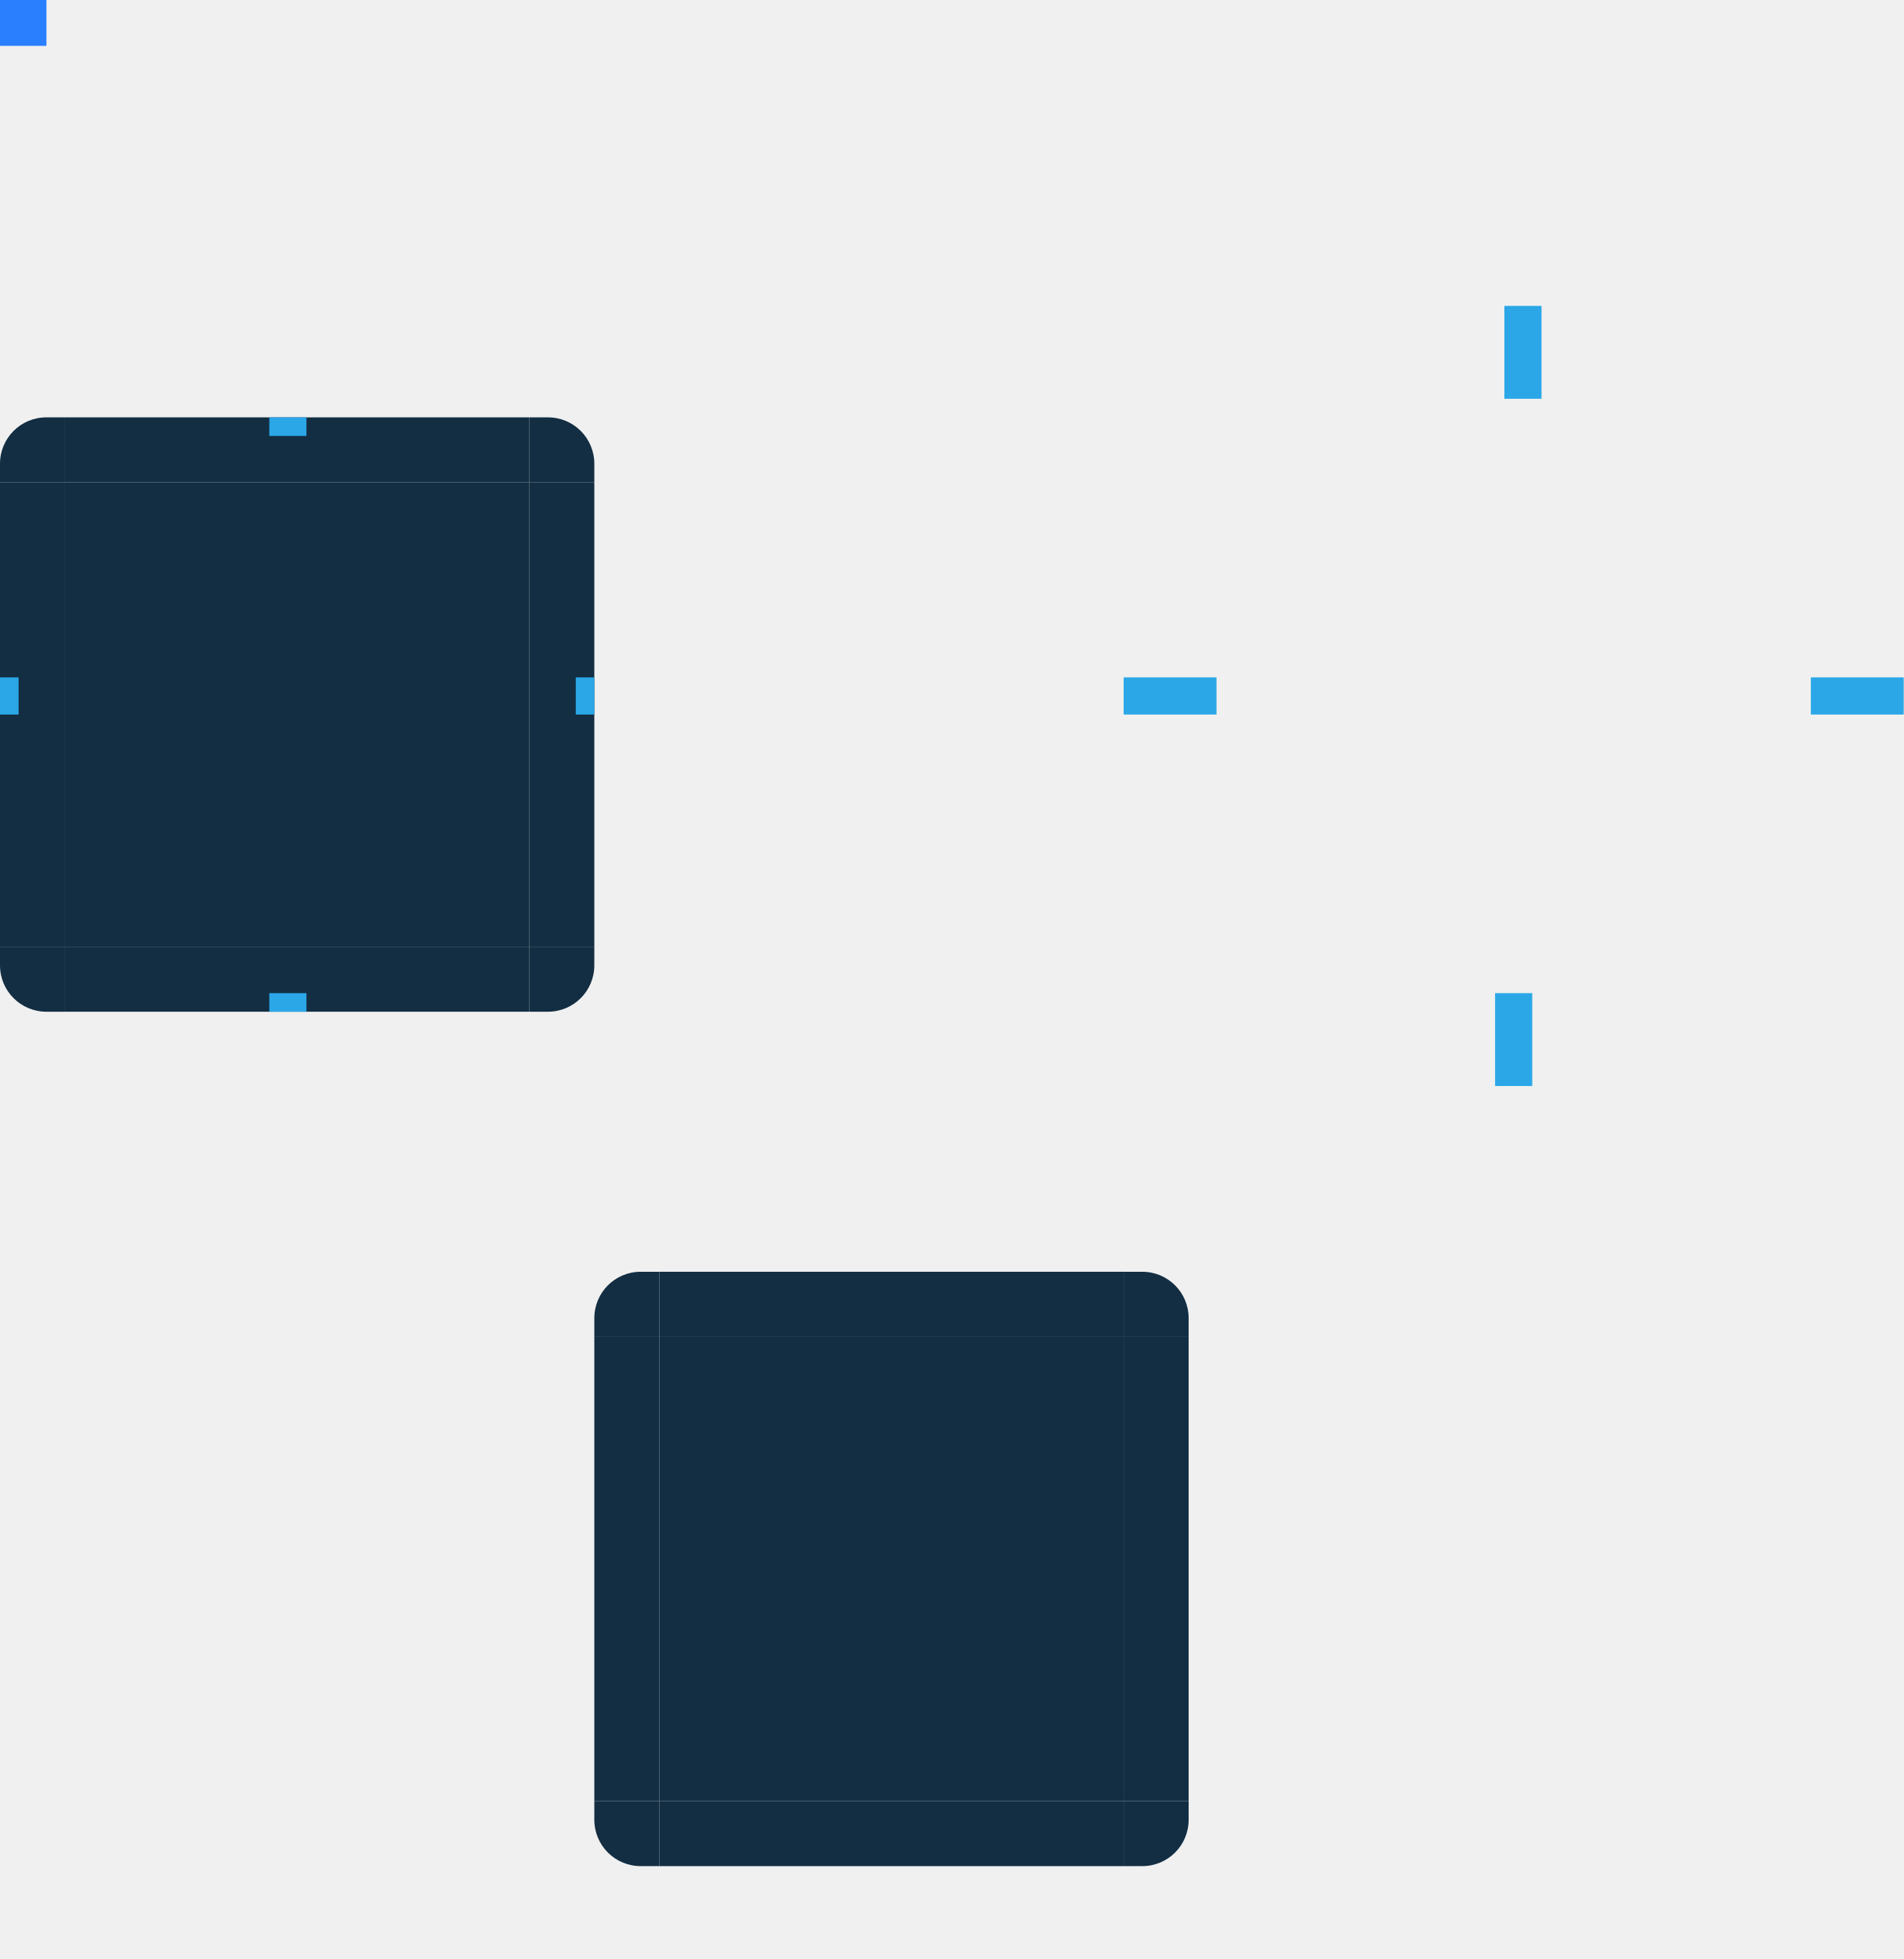
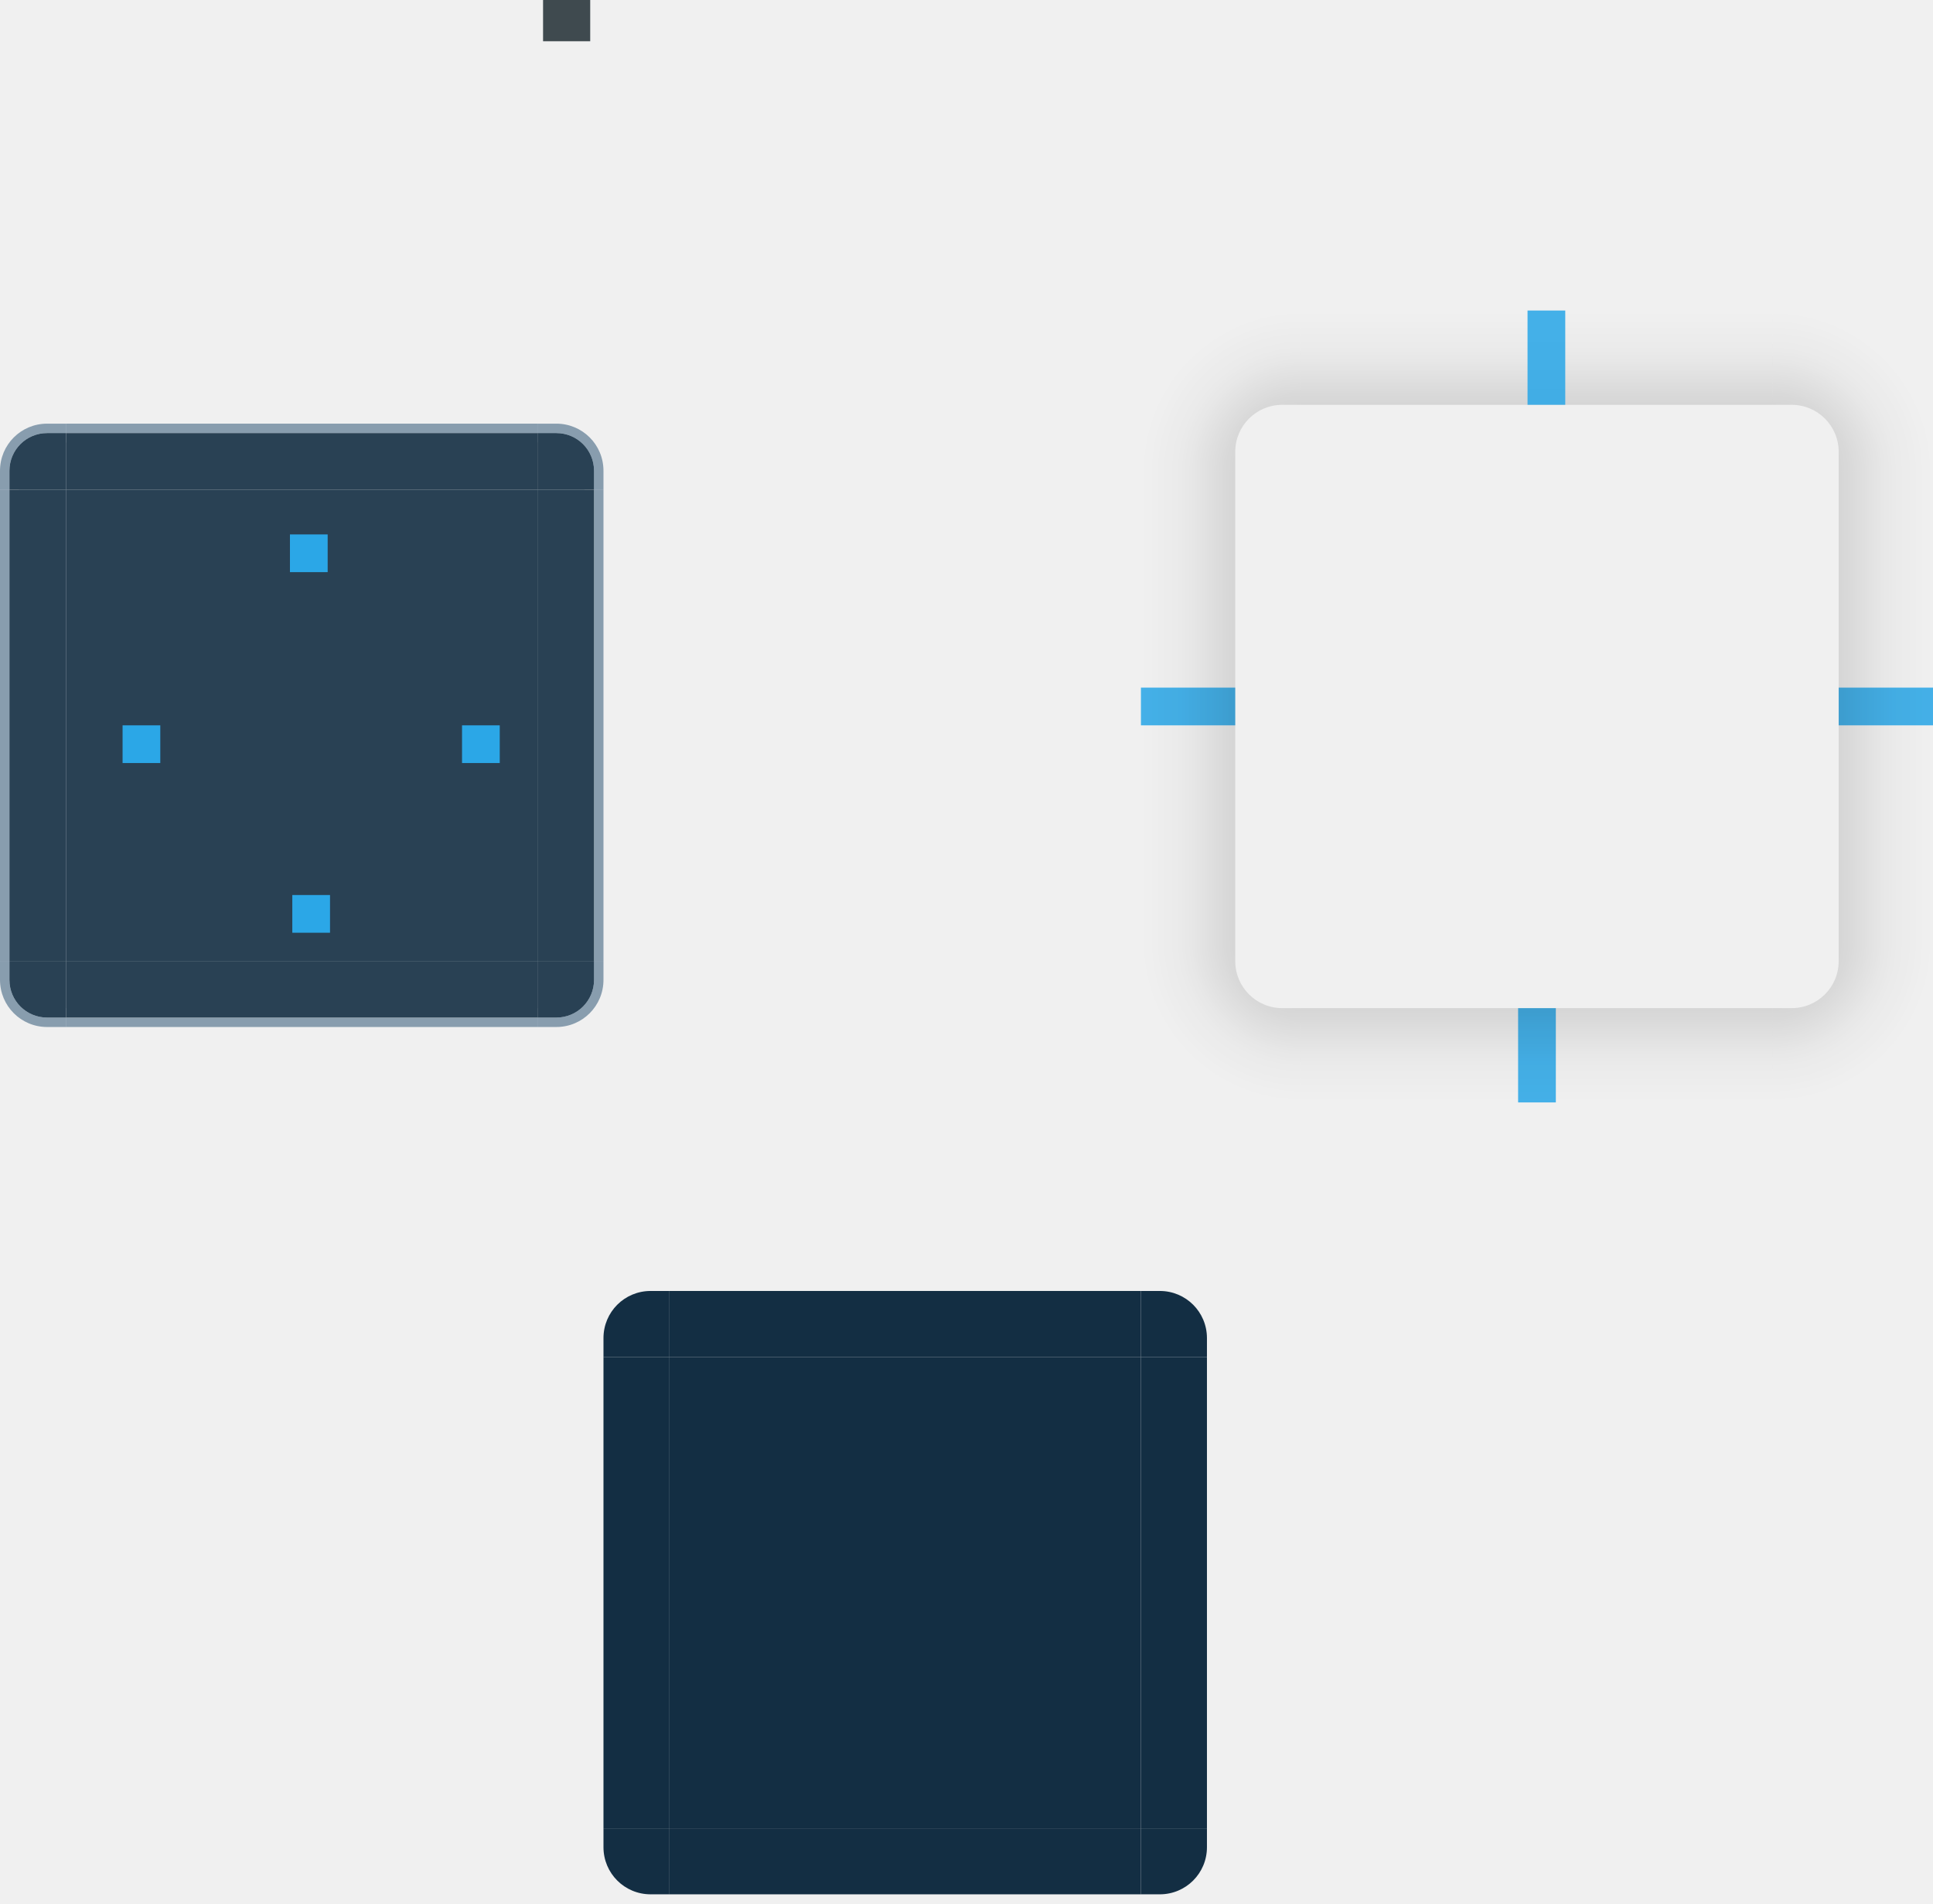
- <svg xmlns="http://www.w3.org/2000/svg" xmlns:xlink="http://www.w3.org/1999/xlink" id="svg3642" width="205" height="210.939" version="1">
-   <defs id="defs3644">
-     <radialGradient id="radialGradient4263" cx="984" cy="905.362" r="8.5" fx="984" fy="905.362" gradientTransform="matrix(-2.000009,-4.2453419e-5,4.2452431e-5,-1.999963,2288.971,2117.732)" gradientUnits="userSpaceOnUse" xlink:href="#linearGradient4465" />
-     <linearGradient id="linearGradient4465">
-       <stop id="stop4467" style="stop-color:#000000;stop-opacity:0.51" offset="0" />
-       <stop id="stop4469" style="stop-color:#000000;stop-opacity:0;" offset="1" />
+ <svg xmlns="http://www.w3.org/2000/svg" xmlns:xlink="http://www.w3.org/1999/xlink" width="54.24mm" height="53.43mm" viewBox="0 0 205 201.939" version="1.1" id="svg1520">
+   <defs id="defs1514">
+     <radialGradient xlink:href="#linearGradient3989" id="radialGradient4275" gradientUnits="userSpaceOnUse" gradientTransform="matrix(-7.0429993e-6,-2,2.000002,-7.0430078e-6,-1328.732,2724.328)" cx="984" cy="905.362" fx="984" fy="905.362" r="8.5" />
+     <linearGradient id="linearGradient3989">
+       <stop style="stop-color:#000000;stop-opacity:0.784;" offset="0" id="stop3991" />
+       <stop id="stop3997" offset="0.5" style="stop-color:#000000;stop-opacity:0.294;" />
+       <stop style="stop-color:#000000;stop-opacity:0.078;" offset="0.75" id="stop3999" />
+       <stop style="stop-color:#000000;stop-opacity:0;" offset="1" id="stop3993" />
    </linearGradient>
-     <linearGradient id="linearGradient4259" x1="83.6" x2="83.6" y1="-969.362" y2="-952.362" gradientTransform="matrix(0.7142857,0,0,1,-317.7143,1250.362)" gradientUnits="userSpaceOnUse" xlink:href="#linearGradient4465" />
-     <radialGradient id="radialGradient3382" cx="984" cy="905.362" r="8.5" fx="984" fy="905.362" gradientTransform="matrix(-1.8927835e-5,1.999998,-1.999974,-1.8927605e-5,2181.719,-1660.981)" gradientUnits="userSpaceOnUse" xlink:href="#linearGradient4465" />
-     <linearGradient id="linearGradient4452" x1="-260" x2="-260" y1="281" y2="298" gradientUnits="userSpaceOnUse" xlink:href="#linearGradient4465" />
-     <radialGradient id="radialGradient4255" cx="982.909" cy="906.453" r="8.5" fx="982.909" fy="906.453" gradientTransform="matrix(2.000016,1.4152386e-5,-1.4152136e-5,1.99998,-1594.821,-1555.902)" gradientUnits="userSpaceOnUse" xlink:href="#linearGradient4465" />
-     <radialGradient id="radialGradient4275" cx="984" cy="905.362" r="8.5" fx="984" fy="905.362" gradientTransform="matrix(-9.4993794e-7,-2.000001,1.99998,-9.4992883e-7,-1489.705,2225.001)" gradientUnits="userSpaceOnUse" xlink:href="#linearGradient4465" />
-     <linearGradient id="linearGradient4385" x1="83.6" x2="83.6" y1="-969.362" y2="-952.362" gradientTransform="matrix(0.7142857,0,0,1,-317.7143,1250.362)" gradientUnits="userSpaceOnUse" xlink:href="#linearGradient4465" />
-     <linearGradient id="linearGradient4387" x1="83.6" x2="83.6" y1="-969.362" y2="-952.362" gradientTransform="matrix(0.7142857,0,0,1,-317.7143,1250.362)" gradientUnits="userSpaceOnUse" xlink:href="#linearGradient4465" />
+     <linearGradient xlink:href="#linearGradient3989" id="linearGradient4271" gradientUnits="userSpaceOnUse" gradientTransform="matrix(0.7142857,0,0,1,-317.7143,1250.362)" x1="84" y1="-969.362" x2="84" y2="-952.362" />
+     <radialGradient xlink:href="#linearGradient3989" id="radialGradient4263" gradientUnits="userSpaceOnUse" gradientTransform="matrix(-2,7.0429993e-6,-7.0430078e-6,-2.000002,2449.994,2617.041)" cx="984" cy="905.362" fx="984" fy="905.362" r="8.5" />
+     <radialGradient xlink:href="#linearGradient3989" id="radialGradient4255" gradientUnits="userSpaceOnUse" gradientTransform="matrix(2,-7.0429993e-6,7.0430078e-6,2.000002,-1436.019,-1054.398)" cx="984" cy="905.362" fx="984" fy="905.362" r="8.5" />
+     <radialGradient xlink:href="#linearGradient3989" id="radialGradient3382" gradientUnits="userSpaceOnUse" gradientTransform="matrix(7.0429993e-6,2,-2.000002,7.0430078e-6,2342.707,-1161.685)" cx="984" cy="905.362" fx="984" fy="905.362" r="8.5" />
+     <linearGradient xlink:href="#linearGradient3989" id="linearGradient2309" gradientUnits="userSpaceOnUse" gradientTransform="matrix(0.7142857,0,0,1,-317.7143,1250.362)" x1="84" y1="-969.362" x2="84" y2="-952.362" />
+     <linearGradient xlink:href="#linearGradient3989" id="linearGradient2311" gradientUnits="userSpaceOnUse" gradientTransform="matrix(0.7142857,0,0,1,-317.7143,1250.362)" x1="84" y1="-969.362" x2="84" y2="-952.362" />
+     <linearGradient xlink:href="#linearGradient3989" id="linearGradient2313" gradientUnits="userSpaceOnUse" gradientTransform="matrix(0.7142857,0,0,1,-317.7143,1250.362)" x1="84" y1="-969.362" x2="84" y2="-952.362" />
  </defs>
-   <g id="layer1" transform="translate(-183,-207.0609)">
-     <g id="shadow-left" transform="matrix(-1,0,0,1,602,-5.0862305e-5)">
-       <rect id="rect4269" style="fill:#3498db;fill-opacity:0" width="7" height="1" x="278" y="257" transform="translate(3,2)" />
+   <g id="layer1" transform="translate(-343.9874,-706.3826)">
+     <g transform="matrix(0,-1,-1,0,788.9874,1037.322)" id="shadow-top">
+       <rect transform="rotate(-90)" y="288" x="-307" height="10" width="50" id="rect4279" style="opacity:0.3;fill:url(#linearGradient2309);fill-opacity:1;stroke:none" />
+       <rect style="fill:#3498db;fill-opacity:0" id="rect4281" width="7" height="1" x="278" y="257" transform="translate(3,2)" />
    </g>
-     <g id="shadow-bottom" transform="matrix(0,1,-1,0,628,25.99995)">
-       <rect id="rect4241" style="fill:#3498db;fill-opacity:0" width="7" height="1" x="278" y="257" transform="translate(3,2)" />
+     <rect y="706.383" x="401.581" height="4.375" width="5" id="hint-tile-center" style="opacity:0.875;fill:#263238;fill-opacity:1;stroke:none" />
+     <rect style="opacity:0.875;fill:#2ba7e7;fill-opacity:1;stroke:none" id="shadow-hint-right-margin" width="10" height="4" x="538.987" y="779.322" />
+     <rect y="813.322" x="504.987" height="10" width="4" id="shadow-hint-bottom-margin" style="opacity:0.875;fill:#2ba7e7;fill-opacity:1;stroke:none" />
+     <rect y="779.322" x="464.987" height="4" width="10" id="shadow-hint-left-margin" style="opacity:0.875;fill:#2ba7e7;fill-opacity:1;stroke:none" />
+     <rect style="opacity:0.875;fill:#2ba7e7;fill-opacity:1;stroke:none" id="shadow-hint-top-margin" width="4" height="10" x="505.987" y="739.322" />
+     <g transform="translate(160.9874,499.3216)" id="topright">
+       <path id="path3402" d="m 240,253 v 6 h 6 v -2 c 0,-2.216 -1.784,-4 -4,-4 z" style="opacity:0.9;fill:#132e43;fill-opacity:1;stroke:none" />
+       <path style="fill:#1f4a6c;fill-opacity:1;stroke:none;opacity:0.5" d="m 240,252 v 1 h 2 c 2.216,0 4,1.784 4,4 v 2 h 1 v -2 c 0,-2.77 -2.23,-5 -5,-5 z" id="path3984" />
+       <path style="opacity:0;fill:#132e43;fill-opacity:1;stroke:none" d="m 240,253 v 1 l 2,2e-5 c 1.662,2e-5 3,1.338 3,3 V 259 h 1 v -2 c 0,-2.216 -1.784,-4 -4,-4 z" id="path3986" />
    </g>
-     <g id="shadow-right" transform="translate(90,-5.0862305e-5)">
-       <rect id="rect4253" style="fill:#3498db;fill-opacity:0" width="7" height="1" x="278" y="257" transform="translate(3,2)" />
+     <path id="shadow-bottomright" d="m 548.987,806.322 h -10 v 2 c 0,2.77 -2.23,5 -5,5 h -2 v 10 h 17 z" style="opacity:0.3;fill:url(#radialGradient3382);fill-opacity:1;stroke:none" />
+     <rect style="opacity:0.9;fill:#132e43;fill-opacity:1;stroke:none" id="center" width="50" height="50" x="350.987" y="758.322" />
+     <g transform="translate(160.9874,499.3216)" id="right">
+       <path id="path4058" d="m 247,309 v -50 h -1 v 50 z" style="fill:#1f4a6c;fill-opacity:1;stroke:none;opacity:0.5" />
+       <path style="fill:#ffffff;fill-opacity:0.392;stroke:none" d="m 246,309 v -50 h -1 v 50 z" id="path4062" />
+       <path id="path4064" d="m 241,309 v -50 h -1 v 50 z" style="fill:#ffffff;fill-opacity:0;stroke:none" />
+       <path id="path4172" d="M 246,309 V 259 H 240 v 50 z" style="opacity:0.9;fill:#132e43;fill-opacity:1;stroke:none" />
    </g>
-     <g id="shadow-top" transform="matrix(0,-1,-1,0,628,538)">
-       <rect id="rect4281" style="fill:#3498db;fill-opacity:0" width="7" height="1" x="278" y="257" transform="translate(3,2)" />
+     <g id="topleft" transform="matrix(-1,0,0,1,590.9874,499.3216)">
+       <path style="opacity:0.9;fill:#132e43;fill-opacity:1;stroke:none" d="m 240,253 v 6 h 6 v -2 c 0,-2.216 -1.784,-4 -4,-4 z" id="path4189" />
+       <path id="path4191" d="m 240,252 v 1 h 2 c 2.216,0 4,1.784 4,4 v 2 h 1 v -2 c 0,-2.77 -2.23,-5 -5,-5 z" style="fill:#1f4a6c;fill-opacity:1;stroke:none;opacity:0.5" />
+       <path id="path4193" d="m 240,253 v 1 l 2,2e-5 c 1.662,2e-5 3,1.338 3,3 V 259 h 1 v -2 c 0,-2.216 -1.784,-4 -4,-4 z" style="opacity:0;fill:#132e43;fill-opacity:1;stroke:none" />
    </g>
-     <rect id="center" style="opacity:1;fill:#132e43;fill-opacity:1;stroke:none" width="50" height="50" x="190" y="259" />
-     <g id="topleft">
-       <path id="path4428" style="opacity:1;fill:#132e43;fill-opacity:1;stroke:none" d="m 190,252 0,7 -7,0 0,-2 c 0,-2.77 2.23,-5 5,-5 z" />
+     <g id="left" transform="matrix(-1,0,0,1,590.9874,499.3216)">
+       <path style="fill:#1f4a6c;fill-opacity:1;stroke:none;opacity:0.5" d="m 247,309 v -50 h -1 v 50 z" id="path4197" />
+       <path id="path4199" d="m 246,309 v -50 h -1 v 50 z" style="fill:#ffffff;fill-opacity:0.392;stroke:none" />
+       <path style="fill:#ffffff;fill-opacity:0;stroke:none" d="m 241,309 v -50 h -1 v 50 z" id="path4201" />
+       <path style="opacity:0.9;fill:#132e43;fill-opacity:1;stroke:none" d="M 246,309 V 259 H 240 v 50 z" id="path4203" />
    </g>
-     <g id="left">
-       <path id="path4418" style="opacity:1;fill:#132e43;fill-opacity:1;stroke:none" d="m 183,259 0,50 7,10e-6 0,-50 z" />
+     <g id="bottomright" transform="matrix(1,0,0,-1,160.9874,1067.322)">
+       <path style="opacity:0.9;fill:#132e43;fill-opacity:1;stroke:none" d="m 240,253 v 6 h 6 v -2 c 0,-2.216 -1.784,-4 -4,-4 z" id="path4207" />
+       <path id="path4209" d="m 240,252 v 1 h 2 c 2.216,0 4,1.784 4,4 v 2 h 1 v -2 c 0,-2.77 -2.23,-5 -5,-5 z" style="fill:#1f4a6c;fill-opacity:1;stroke:none;opacity:0.5" />
+       <path id="path4211" d="m 240,253 v 1 l 2,2e-5 c 1.662,2e-5 3,1.338 3,3 V 259 h 1 v -2 c 0,-2.216 -1.784,-4 -4,-4 z" style="opacity:0;fill:#132e43;fill-opacity:1;stroke:none" />
    </g>
-     <g id="right">
-       <path id="path4396" style="opacity:1;fill:#132e43;fill-opacity:1;stroke:none" d="m 247,259 0,50 -7,10e-6 0,-50 z" />
+     <g transform="rotate(180,295.4937,533.6608)" id="bottomleft">
+       <path id="path4215" d="m 240,253 v 6 h 6 v -2 c 0,-2.216 -1.784,-4 -4,-4 z" style="opacity:0.9;fill:#132e43;fill-opacity:1;stroke:none" />
+       <path style="fill:#1f4a6c;fill-opacity:1;stroke:none;opacity:0.5" d="m 240,252 v 1 h 2 c 2.216,0 4,1.784 4,4 v 2 h 1 v -2 c 0,-2.77 -2.23,-5 -5,-5 z" id="path4217" />
+       <path style="opacity:0;fill:#132e43;fill-opacity:1;stroke:none" d="m 240,253 v 1 l 2,2e-5 c 1.662,2e-5 3,1.338 3,3 V 259 h 1 v -2 c 0,-2.216 -1.784,-4 -4,-4 z" id="path4219" />
    </g>
-     <g id="bottomleft">
-       <path id="path4414" style="opacity:1;fill:#132e43;fill-opacity:1;stroke:none" d="m 190,316 0,-7 -7,0 0,2 c 0,2.77 2.23,5 5,5 z" />
+     <g id="bottom" transform="rotate(90,45.83288,614.1545)">
+       <path style="fill:#1f4a6c;fill-opacity:1;stroke:none;opacity:0.5" d="m 247,309 v -50 h -1 v 50 z" id="path4223" />
+       <path id="path4225" d="m 246,309 v -50 h -1 v 50 z" style="fill:#ffffff;fill-opacity:0.392;stroke:none" />
+       <path style="fill:#ffffff;fill-opacity:0;stroke:none" d="m 241,309 v -50 h -1 v 50 z" id="path4227" />
+       <path style="opacity:0.9;fill:#132e43;fill-opacity:1;stroke:none" d="M 246,309 V 259 H 240 v 50 z" id="path4229" />
    </g>
-     <g id="bottom">
-       <path id="path4404" style="opacity:1;fill:#132e43;fill-opacity:1;stroke:none" d="m 190,316 50,0 0,-7 -50,0 z" />
+     <g transform="matrix(0,-1,-1,0,659.9874,998.3216)" id="top">
+       <path id="path4233" d="m 247,309 v -50 h -1 v 50 z" style="fill:#1f4a6c;fill-opacity:1;stroke:none;opacity:0.5" />
+       <path style="fill:#ffffff;fill-opacity:0.392;stroke:none" d="m 246,309 v -50 h -1 v 50 z" id="path4235" />
+       <path id="path4237" d="m 241,309 v -50 h -1 v 50 z" style="fill:#ffffff;fill-opacity:0;stroke:none" />
+       <path id="path4239" d="M 246,309 V 259 H 240 v 50 z" style="opacity:0.9;fill:#132e43;fill-opacity:1;stroke:none" />
    </g>
-     <g id="bottomright">
-       <path id="path4392" style="opacity:1;fill:#132e43;fill-opacity:1;stroke:none" d="m 240,316 0,-7 7,0 0,2 c 0,2.77 -2.23,5 -5,5 z" />
+     <g id="shadow-bottom" transform="rotate(90,131.8329,657.1545)">
+       <rect style="opacity:0.3;fill:url(#linearGradient2311);fill-opacity:1;stroke:none" id="rect3389" width="50" height="10" x="-307" y="288" transform="rotate(-90)" />
+       <rect transform="translate(3,2)" y="257" x="278" height="1" width="7" id="rect4241" style="fill:#3498db;fill-opacity:0" />
    </g>
-     <g id="topright">
-       <path id="path4378" style="opacity:1;fill:#132e43;fill-opacity:1;stroke:none" d="m 240,252 0,7 7,0 0,-2 c 0,-2.77 -2.23,-5 -5,-5 z" />
+     <path style="opacity:0.3;fill:url(#radialGradient4255);fill-opacity:1;stroke:none" d="m 531.987,739.322 v 10 h 2 c 2.77,0 5,2.23 5,5 v 2 h 10 v -17 z" id="shadow-topright" />
+     <g id="shadow-right" transform="translate(250.9874,499.3216)">
+       <rect transform="rotate(-90)" y="288" x="-307" height="10" width="50" id="rect4251" style="opacity:0.3;fill:url(#linearGradient2313);fill-opacity:1;stroke:none" />
+       <rect style="fill:#3498db;fill-opacity:0" id="rect4253" width="7" height="1" x="278" y="257" transform="translate(3,2)" />
    </g>
-     <g id="top">
-       <path id="path4382" style="opacity:1;fill:#132e43;fill-opacity:1;stroke:none" d="m 190,252 50,0 0,7 -50,0 z" />
+     <path style="opacity:0.3;fill:url(#radialGradient4263);fill-opacity:1;stroke:none" d="m 481.987,823.322 v -10 h -2 c -2.77,0 -5,-2.23 -5,-5 v -2 h -10 v 17 z" id="shadow-bottomleft" />
+     <g transform="matrix(-1,0,0,1,762.9874,499.3216)" id="shadow-left">
+       <rect style="opacity:0.3;fill:url(#linearGradient4271);fill-opacity:1;stroke:none" id="rect4267" width="50" height="10" x="-307" y="288" transform="rotate(-90)" />
+       <rect transform="translate(3,2)" y="257" x="278" height="1" width="7" id="rect4269" style="fill:#3498db;fill-opacity:0" />
    </g>
-     <g id="shadow-center" style="fill:#000000;fill-opacity:0" transform="matrix(0.3157031,0,0,0.3157031,-68.27186,212.3368)">
-       <path id="path3642" style="fill:#000000;fill-opacity:0;stroke:none" d="m -6,-7.999 0,62 62,0 0,-62 -62,0 z" />
+     <path id="shadow-topleft" d="m 464.987,756.322 h 10 v -2 c 0,-2.77 2.23,-5 5,-5 h 2 v -10 h -17 z" style="opacity:0.3;fill:url(#radialGradient4275);fill-opacity:1;stroke:none" />
+     <rect y="763.072" x="374.737" height="4" width="4" id="hint-top-margin" style="fill:#2ba7e7;fill-opacity:1;stroke:none" />
+     <rect style="fill:#2ba7e7;fill-opacity:1;stroke:none" id="hint-bottom-margin" width="4" height="4" x="374.987" y="801.322" />
+     <rect style="fill:#f00000;fill-opacity:0;stroke:none" id="hint-left-margin" width="4" height="4" x="356.987" y="783.322" />
+     <rect y="783.322" x="392.987" height="4" width="4" id="hint-right-margin" style="fill:#2ba7e7;fill-opacity:1;stroke:none" />
+     <rect y="850.322" x="414.987" height="50" width="50" id="mask-center" style="fill:#132e43;fill-opacity:1;stroke:none" />
+     <g transform="translate(160.9874,499.3216)" id="mask-topright">
+       <path id="path4120" d="m 304,344 v 7 h 7 v -2 c 0,-2.77 -2.23,-5 -5,-5 z" style="fill:#132e43;fill-opacity:1;stroke:none" />
+       <rect y="343" x="308" height="4" width="4" id="rect4438" style="opacity:1;fill:#ffffff;fill-opacity:0;stroke:none;stroke-width:0.5;stroke-miterlimit:4;stroke-dasharray:none;stroke-opacity:1" />
    </g>
-     <rect id="shadow-hint-right-margin" style="opacity:1;fill:#2ba7e7;fill-opacity:1;stroke:none" width="10" height="4" x="378" y="280" />
-     <rect id="shadow-hint-bottom-margin" style="opacity:1;fill:#2ba7e7;fill-opacity:1;stroke:none" width="4" height="10" x="344" y="314" />
-     <rect id="shadow-hint-left-margin" style="opacity:1;fill:#2ba7e7;fill-opacity:1;stroke:none" width="10" height="4" x="304" y="280" />
-     <rect id="shadow-hint-top-margin" style="opacity:1;fill:#2ba7e7;fill-opacity:1;stroke:none" width="4" height="10" x="345" y="240" />
-     <rect id="hint-top-margin" style="fill:#2ba7e7;fill-opacity:1;stroke:none;opacity:1" width="4" height="2" x="212" y="252" />
-     <rect id="hint-bottom-margin" style="fill:#2ba7e7;fill-opacity:1;stroke:none;opacity:1" width="4" height="2" x="212" y="314" />
-     <rect id="hint-left-margin" style="fill:#2ba7e7;fill-opacity:1;stroke:none;opacity:1" width="2" height="4" x="183" y="280" />
-     <rect id="hint-right-margin" style="fill:#2ba7e7;fill-opacity:1;stroke:none;opacity:1" width="2" height="4" x="245" y="280" />
-     <rect id="mask-center" style="fill:#132e43;fill-opacity:1;stroke:none;opacity:1" width="50" height="50" x="254" y="351" />
-     <g id="mask-topright">
-       <path id="path4120" style="fill:#132e43;fill-opacity:1;stroke:none;opacity:1" d="m 304,344 0,7 7,0 0,-2 c 0,-2.77 -2.23,-5 -5,-5 z" />
-       <rect id="rect4438" style="opacity:1;fill:#ffffff;fill-opacity:0;stroke:none;stroke-width:0.5;stroke-miterlimit:4;stroke-dasharray:none;stroke-opacity:1" width="4" height="4" x="308" y="343" />
+     <g transform="translate(160.9874,499.3216)" id="mask-top">
+       <path id="path4128" d="m 254,344 h 50 l 10e-6,7 h -50 z" style="fill:#132e43;fill-opacity:1;stroke:none" />
+       <path id="path4134" d="m 254,350 h 50 v 1 h -50 z" style="fill:#ffffff;fill-opacity:0;stroke:none" />
+       <rect y="343" x="300" height="1" width="1" id="rect4449" style="opacity:1;fill:#ffffff;fill-opacity:0;stroke:none;stroke-width:0.5;stroke-miterlimit:4;stroke-dasharray:none;stroke-opacity:1" />
    </g>
-     <g id="mask-top">
-       <path id="path4128" style="fill:#132e43;fill-opacity:1;stroke:none;opacity:1" d="m 254,344 50,0 10e-6,7 -50,0 z" />
-       <path id="path4134" style="fill:#ffffff;fill-opacity:0;stroke:none" d="m 254,350 50,0 0,1 -50,0 z" />
-       <rect id="rect4449" style="opacity:1;fill:#ffffff;fill-opacity:0;stroke:none;stroke-width:0.5;stroke-miterlimit:4;stroke-dasharray:none;stroke-opacity:1" width="1" height="1" x="300" y="343" />
+     <g id="mask-bottomright" transform="matrix(1,0,0,-1,160.9874,1251.322)">
+       <path style="fill:#132e43;fill-opacity:1;stroke:none" d="m 304,344 v 7 h 7 v -2 c 0,-2.77 -2.23,-5 -5,-5 z" id="path4458" />
+       <rect style="opacity:1;fill:#ffffff;fill-opacity:0;stroke:none;stroke-width:0.5;stroke-miterlimit:4;stroke-dasharray:none;stroke-opacity:1" id="rect4460" width="4" height="4" x="308" y="343" />
    </g>
-     <g id="mask-bottomright" transform="matrix(1,0,0,-1,0,751.9999)">
-       <path id="path4458" style="fill:#132e43;fill-opacity:1;stroke:none;opacity:1" d="m 304,344 0,7 7,0 0,-2 c 0,-2.77 -2.23,-5 -5,-5 z" />
-       <rect id="rect4460" style="opacity:1;fill:#ffffff;fill-opacity:0;stroke:none;stroke-width:0.5;stroke-miterlimit:4;stroke-dasharray:none;stroke-opacity:1" width="4" height="4" x="308" y="343" />
+     <g id="mask-bottom" transform="matrix(1,0,0,-1,160.9874,1251.322)">
+       <path style="fill:#132e43;fill-opacity:1;stroke:none" d="m 254,344 h 50 l 10e-6,7 h -50 z" id="path4464" />
+       <path style="fill:#ffffff;fill-opacity:0;stroke:none" d="m 254,350 h 50 v 1 h -50 z" id="path4466" />
+       <rect style="opacity:1;fill:#ffffff;fill-opacity:0;stroke:none;stroke-width:0.5;stroke-miterlimit:4;stroke-dasharray:none;stroke-opacity:1" id="rect4468" width="1" height="1" x="300" y="343" />
    </g>
-     <g id="mask-bottom" transform="matrix(1,0,0,-1,0,752)">
-       <path id="path4464" style="fill:#132e43;fill-opacity:1;stroke:none;opacity:1" d="m 254,344 50,0 10e-6,7 -50,0 z" />
-       <path id="path4466" style="fill:#ffffff;fill-opacity:0;stroke:none" d="m 254,350 50,0 0,1 -50,0 z" />
-       <rect id="rect4468" style="opacity:1;fill:#ffffff;fill-opacity:0;stroke:none;stroke-width:0.5;stroke-miterlimit:4;stroke-dasharray:none;stroke-opacity:1" width="1" height="1" x="300" y="343" />
+     <g transform="rotate(180,359.4937,625.6608)" id="mask-bottomleft">
+       <path id="path4472" d="m 304,344 v 7 h 7 v -2 c 0,-2.77 -2.23,-5 -5,-5 z" style="fill:#132e43;fill-opacity:1;stroke:none" />
+       <rect y="343" x="308" height="4" width="4" id="rect4474" style="opacity:1;fill:#ffffff;fill-opacity:0;stroke:none;stroke-width:0.5;stroke-miterlimit:4;stroke-dasharray:none;stroke-opacity:1" />
    </g>
-     <g id="mask-bottomleft" transform="matrix(-1,0,0,-1,558,751.9999)">
-       <path id="path4472" style="fill:#132e43;fill-opacity:1;stroke:none;opacity:1" d="m 304,344 0,7 7,0 0,-2 c 0,-2.77 -2.23,-5 -5,-5 z" />
-       <rect id="rect4474" style="opacity:1;fill:#ffffff;fill-opacity:0;stroke:none;stroke-width:0.5;stroke-miterlimit:4;stroke-dasharray:none;stroke-opacity:1" width="4" height="4" x="308" y="343" />
+     <g id="mask-right" transform="rotate(90,109.8329,706.1545)">
+       <path style="fill:#132e43;fill-opacity:1;stroke:none" d="m 254,344 h 50 l 10e-6,7 h -50 z" id="path4478" />
+       <path style="fill:#ffffff;fill-opacity:0;stroke:none" d="m 254,350 h 50 v 1 h -50 z" id="path4480" />
+       <rect style="opacity:1;fill:#ffffff;fill-opacity:0;stroke:none;stroke-width:0.5;stroke-miterlimit:4;stroke-dasharray:none;stroke-opacity:1" id="rect4482" width="1" height="1" x="300" y="343" />
    </g>
-     <g id="mask-right" transform="matrix(0,1,-1,0,655,97.00001)">
-       <path id="path4478" style="fill:#132e43;fill-opacity:1;stroke:none;opacity:1" d="m 254,344 50,0 10e-6,7 -50,0 z" />
-       <path id="path4480" style="fill:#ffffff;fill-opacity:0;stroke:none" d="m 254,350 50,0 0,1 -50,0 z" />
-       <rect id="rect4482" style="opacity:1;fill:#ffffff;fill-opacity:0;stroke:none;stroke-width:0.5;stroke-miterlimit:4;stroke-dasharray:none;stroke-opacity:1" width="1" height="1" x="300" y="343" />
+     <g transform="matrix(0,1,1,0,63.98743,596.3216)" id="mask-left">
+       <path id="path4486" d="m 254,344 h 50 l 10e-6,7 h -50 z" style="fill:#132e43;fill-opacity:1;stroke:none" />
+       <path id="path4488" d="m 254,350 h 50 v 1 h -50 z" style="fill:#ffffff;fill-opacity:0;stroke:none" />
+       <rect y="343" x="300" height="1" width="1" id="rect4490" style="opacity:1;fill:#ffffff;fill-opacity:0;stroke:none;stroke-width:0.5;stroke-miterlimit:4;stroke-dasharray:none;stroke-opacity:1" />
    </g>
-     <g id="mask-left" transform="matrix(0,1,1,0,-97,97)">
-       <path id="path4486" style="fill:#132e43;fill-opacity:1;stroke:none;opacity:1" d="m 254,344 50,0 10e-6,7 -50,0 z" />
-       <path id="path4488" style="fill:#ffffff;fill-opacity:0;stroke:none" d="m 254,350 50,0 0,1 -50,0 z" />
-       <rect id="rect4490" style="opacity:1;fill:#ffffff;fill-opacity:0;stroke:none;stroke-width:0.5;stroke-miterlimit:4;stroke-dasharray:none;stroke-opacity:1" width="1" height="1" x="300" y="343" />
+     <g id="mask-topleft" transform="matrix(-1,0,0,1,718.9874,499.3216)">
+       <path style="fill:#132e43;fill-opacity:1;stroke:none" d="m 304,344 v 7 h 7 v -2 c 0,-2.77 -2.23,-5 -5,-5 z" id="path4494" />
+       <rect style="opacity:1;fill:#ffffff;fill-opacity:0;stroke:none;stroke-width:0.5;stroke-miterlimit:4;stroke-dasharray:none;stroke-opacity:1" id="rect4496" width="4" height="4" x="308" y="343" />
    </g>
-     <g id="mask-topleft" transform="matrix(-1,0,0,1,558,0)">
-       <path id="path4494" style="fill:#132e43;fill-opacity:1;stroke:none;opacity:1" d="m 304,344 0,7 7,0 0,-2 c 0,-2.77 -2.23,-5 -5,-5 z" />
-       <rect id="rect4496" style="opacity:1;fill:#ffffff;fill-opacity:0;stroke:none;stroke-width:0.5;stroke-miterlimit:4;stroke-dasharray:none;stroke-opacity:1" width="4" height="4" x="308" y="343" />
-     </g>
-     <rect id="hint-tile-center" style="opacity:1;fill:#2a7fff;fill-opacity:1;stroke:none" width="5" height="5" x="183" y="207" />
+     <rect y="783.322" x="356.987" height="4" width="4" id="hint-right-margin-3" style="fill:#2ba7e7;fill-opacity:1;stroke:none" />
  </g>
</svg>
